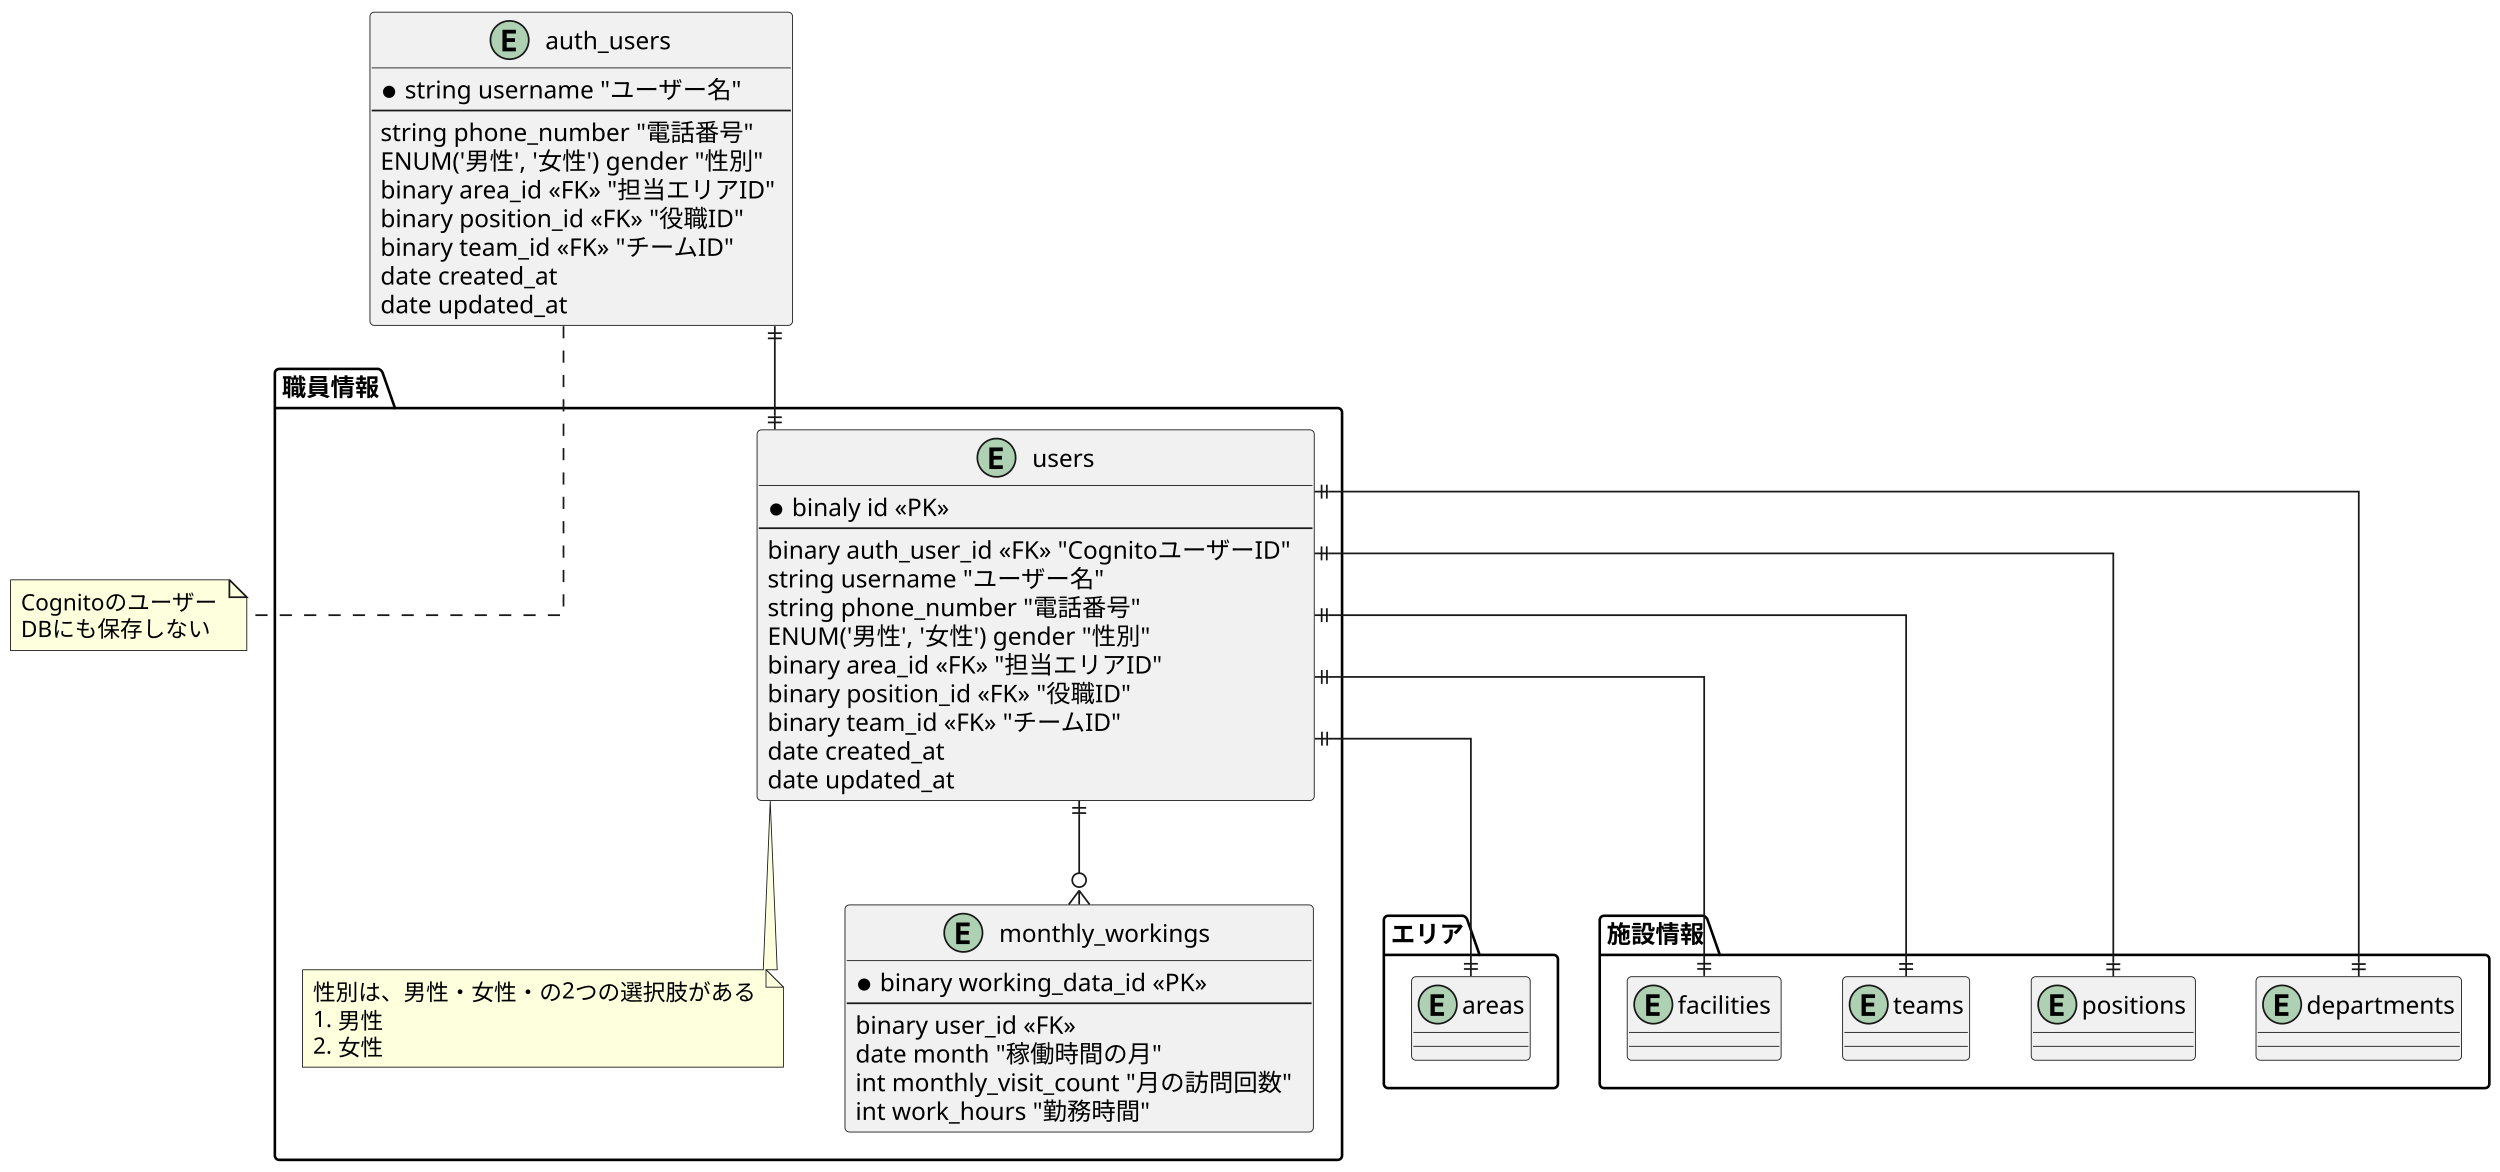
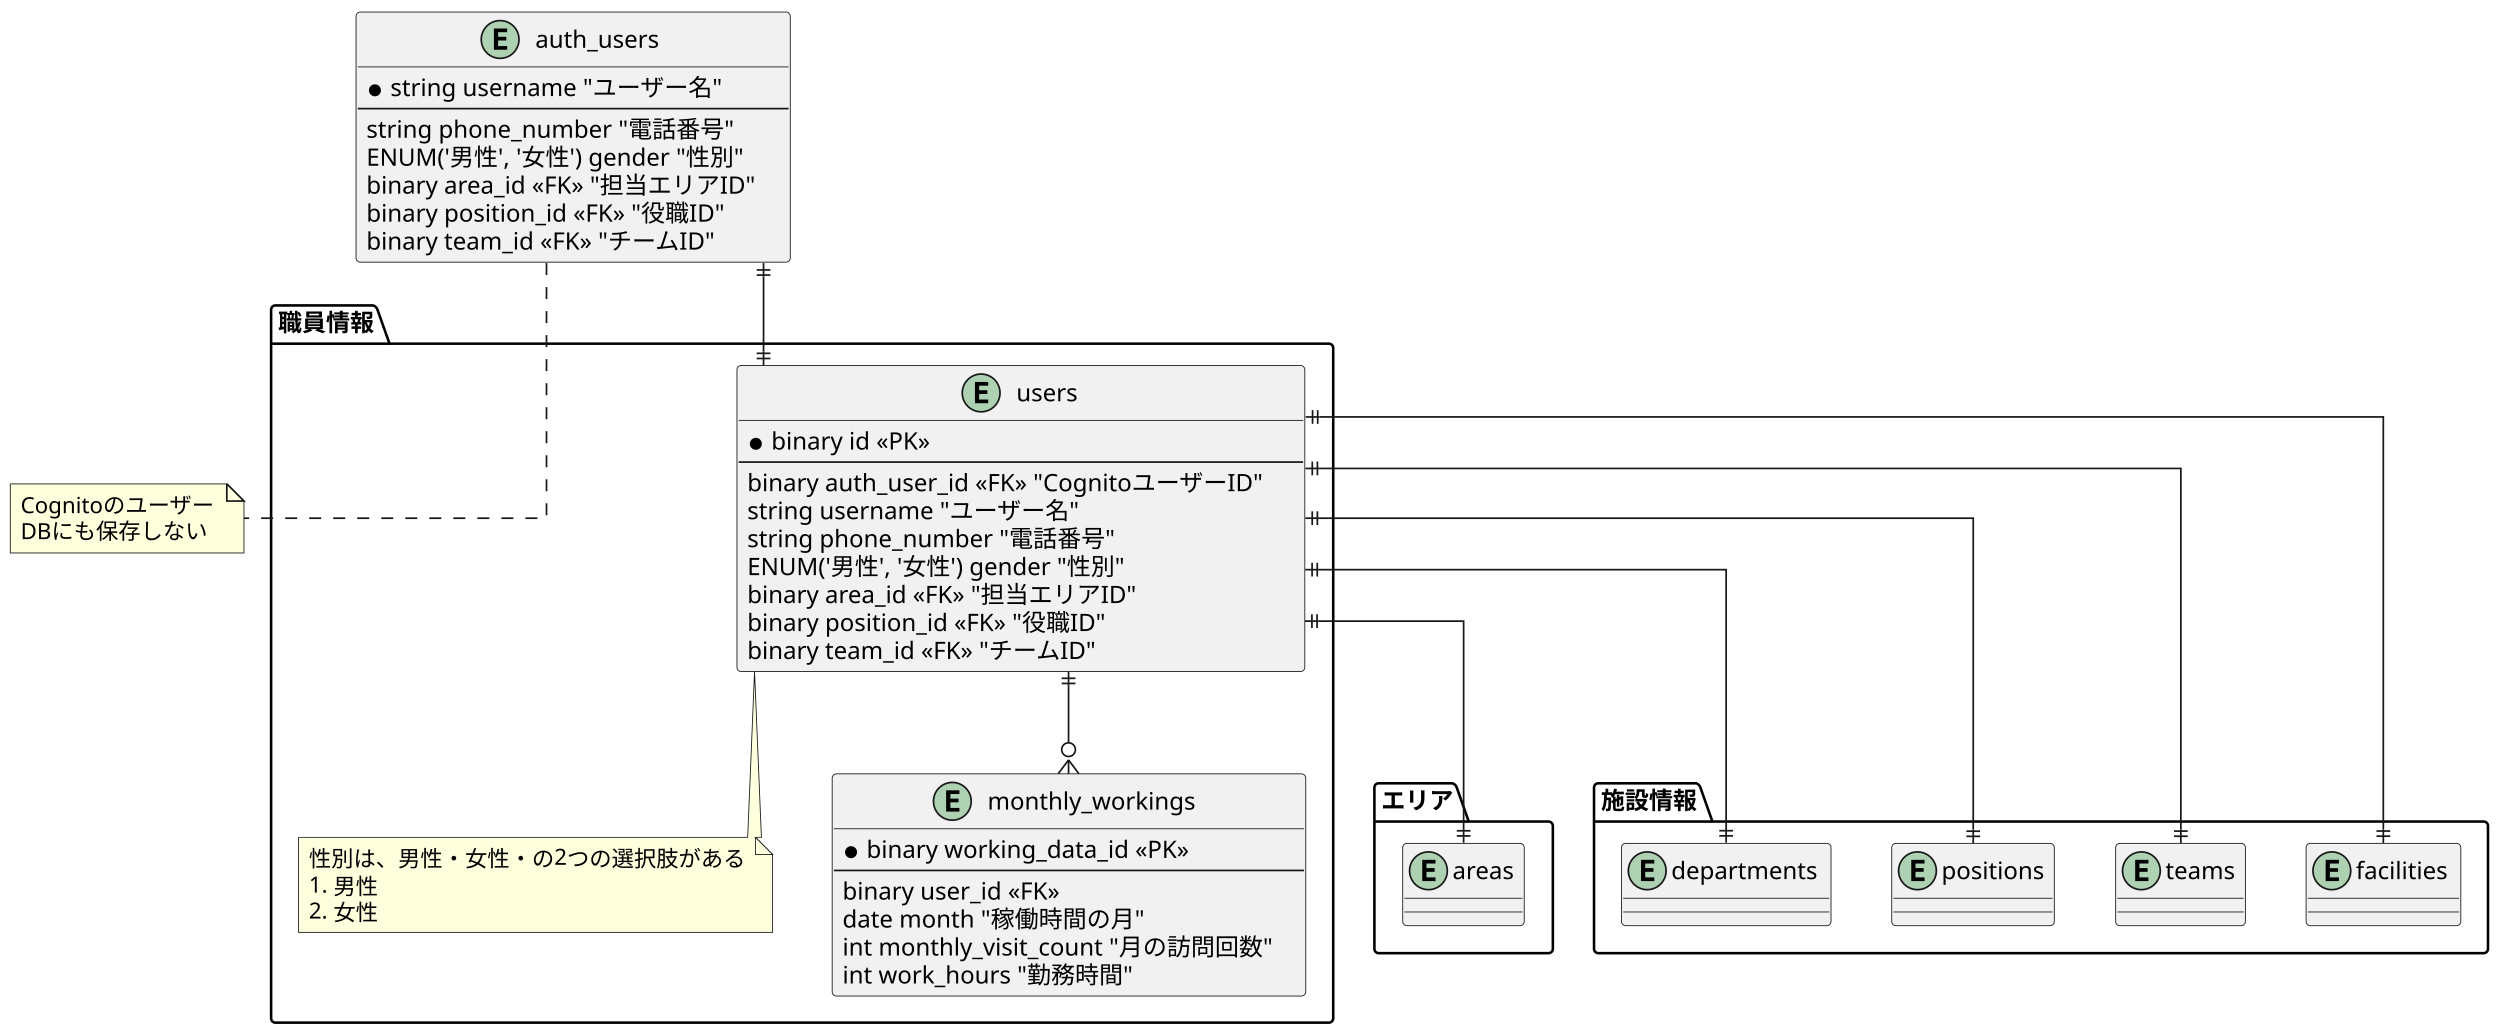
- <svg xmlns="http://www.w3.org/2000/svg" contentStyleType="text/css" height="673px" preserveAspectRatio="none" style="width:1436px;height:673px;background:#FFFFFF;" version="1.1" viewBox="0 0 1436 673" width="1436px" zoomAndPan="magnify">
+ <svg xmlns="http://www.w3.org/2000/svg" contentStyleType="text/css" height="603px" preserveAspectRatio="none" style="width:1457px;height:603px;background:#FFFFFF;" version="1.1" viewBox="0 0 1457 603" width="1457px" zoomAndPan="magnify">
  <defs />
  <g>
    <g id="cluster_職員情報">
-       <path d="M160.38,211.91 L217.38,211.91 A3.75,3.75 0 0 1 219.88,214.41 L226.88,234.398 L768.38,234.398 A2.5,2.5 0 0 1 770.88,236.898 L770.88,663.73 A2.5,2.5 0 0 1 768.38,666.23 L160.38,666.23 A2.5,2.5 0 0 1 157.88,663.73 L157.88,214.41 A2.5,2.5 0 0 1 160.38,211.91 " fill="none" style="stroke:#000000;stroke-width:1.5;" />
-       <line style="stroke:#000000;stroke-width:1.5;" x1="157.88" x2="226.88" y1="234.398" y2="234.398" />
-       <text fill="#000000" font-family="sans-serif" font-size="14" font-weight="bold" lengthAdjust="spacing" textLength="56" x="161.88" y="227.445">職員情報</text>
+       <path d="M160.5,178 L217.5,178 A3.75,3.75 0 0 1 220,180.5 L227,200.297 L774.5,200.297 A2.5,2.5 0 0 1 777,202.797 L777,593.5 A2.5,2.5 0 0 1 774.5,596 L160.5,596 A2.5,2.5 0 0 1 158,593.5 L158,180.5 A2.5,2.5 0 0 1 160.5,178 " fill="none" style="stroke:#000000;stroke-width:1.5;" />
+       <line style="stroke:#000000;stroke-width:1.5;" x1="158" x2="227" y1="200.297" y2="200.297" />
+       <text fill="#000000" font-family="sans-serif" font-size="14" font-weight="bold" lengthAdjust="spacing" textLength="56" x="162" y="192.995">職員情報</text>
    </g>
    <g id="cluster_エリア">
-       <path d="M797.38,526.01 L840.38,526.01 A3.75,3.75 0 0 1 842.88,528.51 L849.88,548.498 L892.38,548.498 A2.5,2.5 0 0 1 894.88,550.998 L894.88,622.51 A2.5,2.5 0 0 1 892.38,625.01 L797.38,625.01 A2.5,2.5 0 0 1 794.88,622.51 L794.88,528.51 A2.5,2.5 0 0 1 797.38,526.01 " fill="none" style="stroke:#000000;stroke-width:1.5;" />
-       <line style="stroke:#000000;stroke-width:1.5;" x1="794.88" x2="849.88" y1="548.498" y2="548.498" />
-       <text fill="#000000" font-family="sans-serif" font-size="14" font-weight="bold" lengthAdjust="spacing" textLength="42" x="798.88" y="541.545">エリア</text>
+       <path d="M803.5,456.5 L846.5,456.5 A3.75,3.75 0 0 1 849,459 L856,478.797 L902.5,478.797 A2.5,2.5 0 0 1 905,481.297 L905,553 A2.5,2.5 0 0 1 902.5,555.5 L803.5,555.5 A2.5,2.5 0 0 1 801,553 L801,459 A2.5,2.5 0 0 1 803.5,456.5 " fill="none" style="stroke:#000000;stroke-width:1.5;" />
+       <line style="stroke:#000000;stroke-width:1.5;" x1="801" x2="856" y1="478.797" y2="478.797" />
+       <text fill="#000000" font-family="sans-serif" font-size="14" font-weight="bold" lengthAdjust="spacing" textLength="42" x="805" y="471.495">エリア</text>
    </g>
    <g id="cluster_施設情報">
-       <path d="M921.38,526.01 L978.38,526.01 A3.75,3.75 0 0 1 980.88,528.51 L987.88,548.498 L1427.38,548.498 A2.5,2.5 0 0 1 1429.88,550.998 L1429.88,622.51 A2.5,2.5 0 0 1 1427.38,625.01 L921.38,625.01 A2.5,2.5 0 0 1 918.88,622.51 L918.88,528.51 A2.5,2.5 0 0 1 921.38,526.01 " fill="none" style="stroke:#000000;stroke-width:1.5;" />
-       <line style="stroke:#000000;stroke-width:1.5;" x1="918.88" x2="987.88" y1="548.498" y2="548.498" />
-       <text fill="#000000" font-family="sans-serif" font-size="14" font-weight="bold" lengthAdjust="spacing" textLength="56" x="922.88" y="541.545">施設情報</text>
+       <path d="M931.5,456.5 L988.5,456.5 A3.75,3.75 0 0 1 991,459 L998,478.797 L1447.5,478.797 A2.5,2.5 0 0 1 1450,481.297 L1450,553 A2.5,2.5 0 0 1 1447.5,555.5 L931.5,555.5 A2.5,2.5 0 0 1 929,553 L929,459 A2.5,2.5 0 0 1 931.5,456.5 " fill="none" style="stroke:#000000;stroke-width:1.5;" />
+       <line style="stroke:#000000;stroke-width:1.5;" x1="929" x2="998" y1="478.797" y2="478.797" />
+       <text fill="#000000" font-family="sans-serif" font-size="14" font-weight="bold" lengthAdjust="spacing" textLength="56" x="933" y="471.495">施設情報</text>
    </g>
    <g id="elem_users">
-       <rect codeLine="21" fill="#F1F1F1" height="212.883" id="users" rx="2.5" ry="2.5" style="stroke:#181818;stroke-width:0.5;" width="320.048" x="434.86" y="246.91" />
-       <ellipse cx="572.389" cy="262.91" fill="#ADD1B2" rx="11" ry="11" style="stroke:#181818;stroke-width:1.0;" />
-       <path d="M576.003,269.41 L568.283,269.41 L568.283,257.017 L576.003,257.017 L576.003,259.175 L570.732,259.175 L570.732,261.848 L575.505,261.848 L575.505,264.006 L570.732,264.006 L570.732,267.252 L576.003,267.252 Z " fill="#000000" />
-       <text fill="#000000" font-family="sans-serif" font-size="14" lengthAdjust="spacing" textLength="36.49" x="592.889" y="268.201">users</text>
-       <line style="stroke:#181818;stroke-width:0.5;" x1="435.86" x2="753.908" y1="278.91" y2="278.91" />
-       <ellipse cx="445.86" cy="292.654" fill="#000000" rx="3" ry="3" style="stroke:#000000;stroke-width:1.0;" />
-       <text fill="#000000" font-family="sans-serif" font-size="14" lengthAdjust="spacing" textLength="93.905" x="454.86" y="296.445">binaly id «PK»</text>
-       <line style="stroke:#181818;stroke-width:1.0;" x1="435.86" x2="753.908" y1="303.398" y2="303.398" />
-       <text fill="#000000" font-family="sans-serif" font-size="14" lengthAdjust="spacing" textLength="308.048" x="440.86" y="320.933">binary auth_user_id «FK» "CognitoユーザーID"</text>
-       <text fill="#000000" font-family="sans-serif" font-size="14" lengthAdjust="spacing" textLength="195.528" x="440.86" y="337.422">string username "ユーザー名"</text>
-       <text fill="#000000" font-family="sans-serif" font-size="14" lengthAdjust="spacing" textLength="217.26" x="440.86" y="353.91">string phone_number "電話番号"</text>
-       <text fill="#000000" font-family="sans-serif" font-size="14" lengthAdjust="spacing" textLength="221.355" x="440.86" y="370.398">ENUM('男性', '女性') gender "性別"</text>
-       <text fill="#000000" font-family="sans-serif" font-size="14" lengthAdjust="spacing" textLength="230.754" x="440.86" y="386.887">binary area_id «FK» "担当エリアID"</text>
-       <text fill="#000000" font-family="sans-serif" font-size="14" lengthAdjust="spacing" textLength="214.929" x="440.86" y="403.375">binary position_id «FK» "役職ID"</text>
-       <text fill="#000000" font-family="sans-serif" font-size="14" lengthAdjust="spacing" textLength="207.601" x="440.86" y="419.863">binary team_id «FK» "チームID"</text>
-       <text fill="#000000" font-family="sans-serif" font-size="14" lengthAdjust="spacing" textLength="104.255" x="440.86" y="436.351">date created_at</text>
-       <text fill="#000000" font-family="sans-serif" font-size="14" lengthAdjust="spacing" textLength="109.867" x="440.86" y="452.84">date updated_at</text>
+       <rect codeLine="19" fill="#F1F1F1" height="178.375" id="users" rx="2.5" ry="2.5" style="stroke:#181818;stroke-width:0.5;" width="330.944" x="429.5" y="213" />
+       <ellipse cx="571.807" cy="229" fill="#ADD1B2" rx="11" ry="11" style="stroke:#181818;stroke-width:1;" />
+       <path d="M575.916,235 L568.198,235 L568.198,222.609 L575.916,222.609 L575.916,224.766 L570.651,224.766 L570.651,227.438 L575.416,227.438 L575.416,229.594 L570.651,229.594 L570.651,232.844 L575.916,232.844 L575.916,235 Z " fill="#000000" />
+       <text fill="#000000" font-family="sans-serif" font-size="14" lengthAdjust="spacing" textLength="37.83" x="592.307" y="233.847">users</text>
+       <line style="stroke:#181818;stroke-width:0.5;" x1="430.5" x2="759.444" y1="245" y2="245" />
+       <ellipse cx="440.5" cy="258.648" fill="#000000" rx="3" ry="3" style="stroke:#000000;stroke-width:1;" />
+       <text fill="#000000" font-family="sans-serif" font-size="14" lengthAdjust="spacing" textLength="100.7" x="449.5" y="261.995">binary id «PK»</text>
+       <line style="stroke:#181818;stroke-width:1;" x1="430.5" x2="759.444" y1="269.297" y2="269.297" />
+       <text fill="#000000" font-family="sans-serif" font-size="14" lengthAdjust="spacing" textLength="318.944" x="435.5" y="286.292">binary auth_user_id «FK» "CognitoユーザーID"</text>
+       <text fill="#000000" font-family="sans-serif" font-size="14" lengthAdjust="spacing" textLength="202.207" x="435.5" y="302.589">string username "ユーザー名"</text>
+       <text fill="#000000" font-family="sans-serif" font-size="14" lengthAdjust="spacing" textLength="223.419" x="435.5" y="318.886">string phone_number "電話番号"</text>
+       <text fill="#000000" font-family="sans-serif" font-size="14" lengthAdjust="spacing" textLength="232.271" x="435.5" y="335.183">ENUM('男性', '女性') gender "性別"</text>
+       <text fill="#000000" font-family="sans-serif" font-size="14" lengthAdjust="spacing" textLength="241.076" x="435.5" y="351.479">binary area_id «FK» "担当エリアID"</text>
+       <text fill="#000000" font-family="sans-serif" font-size="14" lengthAdjust="spacing" textLength="223.002" x="435.5" y="367.776">binary position_id «FK» "役職ID"</text>
+       <text fill="#000000" font-family="sans-serif" font-size="14" lengthAdjust="spacing" textLength="217.868" x="435.5" y="384.073">binary team_id «FK» "チームID"</text>
    </g>
    <g id="elem_GMN8">
-       <path d="M173.77,557.04 L173.77,612.972 A0,0 0 0 0 173.77,612.972 L449.99,612.972 A0,0 0 0 0 449.99,612.972 L449.99,567.04 L439.99,557.04 L446.42,557.04 L442.42,460.02 L438.42,557.04 L173.77,557.04 A0,0 0 0 0 173.77,557.04 " fill="#FEFFDD" style="stroke:#181818;stroke-width:0.5;" />
-       <path d="M439.99,557.04 L439.99,567.04 L449.99,567.04 L439.99,557.04 " fill="#FEFFDD" style="stroke:#181818;stroke-width:0.5;" />
-       <text fill="#000000" font-family="sans-serif" font-size="13" lengthAdjust="spacing" textLength="255.22" x="179.77" y="574.608">性別は、男性・女性・の2つの選択肢がある</text>
-       <text fill="#000000" font-family="sans-serif" font-size="13" lengthAdjust="spacing" textLength="42.447" x="179.77" y="589.919">1. 男性</text>
-       <text fill="#000000" font-family="sans-serif" font-size="13" lengthAdjust="spacing" textLength="42.447" x="179.77" y="605.23">2. 女性</text>
+       <path d="M174,488 L174,543.398 A0,0 0 0 0 174,543.398 L450.271,543.398 A0,0 0 0 0 450.271,543.398 L450.271,498 L440.271,488 L443.75,488 L439.75,391.31 L435.75,488 L174,488 A0,0 0 0 0 174,488 " fill="#FEFFDD" style="stroke:#181818;stroke-width:0.5;" />
+       <path d="M440.271,488 L440.271,498 L450.271,498 L440.271,488 " fill="#FEFFDD" style="stroke:#181818;stroke-width:0.5;" />
+       <text fill="#000000" font-family="sans-serif" font-size="13" lengthAdjust="spacing" textLength="255.271" x="180" y="505.067">性別は、男性・女性・の2つの選択肢がある</text>
+       <text fill="#000000" font-family="sans-serif" font-size="13" lengthAdjust="spacing" textLength="42.536" x="180" y="520.2">1. 男性</text>
+       <text fill="#000000" font-family="sans-serif" font-size="13" lengthAdjust="spacing" textLength="42.536" x="180" y="535.332">2. 女性</text>
    </g>
    <g id="elem_monthly_workings">
-       <rect codeLine="41" fill="#F1F1F1" height="130.441" id="monthly_workings" rx="2.5" ry="2.5" style="stroke:#181818;stroke-width:0.5;" width="269.031" x="485.36" y="519.79" />
-       <ellipse cx="553.354" cy="535.79" fill="#ADD1B2" rx="11" ry="11" style="stroke:#181818;stroke-width:1.0;" />
-       <path d="M556.968,542.29 L549.248,542.29 L549.248,529.897 L556.968,529.897 L556.968,532.055 L551.697,532.055 L551.697,534.728 L556.47,534.728 L556.47,536.886 L551.697,536.886 L551.697,540.132 L556.968,540.132 Z " fill="#000000" />
-       <text fill="#000000" font-family="sans-serif" font-size="14" lengthAdjust="spacing" textLength="124.544" x="573.854" y="541.081">monthly_workings</text>
-       <line style="stroke:#181818;stroke-width:0.5;" x1="486.36" x2="753.391" y1="551.79" y2="551.79" />
-       <ellipse cx="496.36" cy="565.534" fill="#000000" rx="3" ry="3" style="stroke:#000000;stroke-width:1.0;" />
-       <text fill="#000000" font-family="sans-serif" font-size="14" lengthAdjust="spacing" textLength="193.86" x="505.36" y="569.325">binary working_data_id «PK»</text>
-       <line style="stroke:#181818;stroke-width:1.0;" x1="486.36" x2="753.391" y1="576.278" y2="576.278" />
-       <text fill="#000000" font-family="sans-serif" font-size="14" lengthAdjust="spacing" textLength="131.708" x="491.36" y="593.813">binary user_id «FK»</text>
-       <text fill="#000000" font-family="sans-serif" font-size="14" lengthAdjust="spacing" textLength="177.181" x="491.36" y="610.302">date month "稼働時間の月"</text>
-       <text fill="#000000" font-family="sans-serif" font-size="14" lengthAdjust="spacing" textLength="257.031" x="491.36" y="626.79">int monthly_visit_count "月の訪問回数"</text>
-       <text fill="#000000" font-family="sans-serif" font-size="14" lengthAdjust="spacing" textLength="172.43" x="491.36" y="643.278">int work_hours "勤務時間"</text>
+       <rect codeLine="37" fill="#F1F1F1" height="129.484" id="monthly_workings" rx="2.5" ry="2.5" style="stroke:#181818;stroke-width:0.5;" width="275.99" x="485" y="451" />
+       <ellipse cx="555.027" cy="467" fill="#ADD1B2" rx="11" ry="11" style="stroke:#181818;stroke-width:1;" />
+       <path d="M559.136,473 L551.418,473 L551.418,460.609 L559.136,460.609 L559.136,462.766 L553.871,462.766 L553.871,465.438 L558.636,465.438 L558.636,467.594 L553.871,467.594 L553.871,470.844 L559.136,470.844 L559.136,473 Z " fill="#000000" />
+       <text fill="#000000" font-family="sans-serif" font-size="14" lengthAdjust="spacing" textLength="127.436" x="575.527" y="471.847">monthly_workings</text>
+       <line style="stroke:#181818;stroke-width:0.5;" x1="486" x2="759.99" y1="483" y2="483" />
+       <ellipse cx="496" cy="496.648" fill="#000000" rx="3" ry="3" style="stroke:#000000;stroke-width:1;" />
+       <text fill="#000000" font-family="sans-serif" font-size="14" lengthAdjust="spacing" textLength="201.763" x="505" y="499.995">binary working_data_id «PK»</text>
+       <line style="stroke:#181818;stroke-width:1;" x1="486" x2="759.99" y1="507.297" y2="507.297" />
+       <text fill="#000000" font-family="sans-serif" font-size="14" lengthAdjust="spacing" textLength="137.847" x="491" y="524.292">binary user_id «FK»</text>
+       <text fill="#000000" font-family="sans-serif" font-size="14" lengthAdjust="spacing" textLength="182.786" x="491" y="540.589">date month "稼働時間の月"</text>
+       <text fill="#000000" font-family="sans-serif" font-size="14" lengthAdjust="spacing" textLength="263.99" x="491" y="556.886">int monthly_visit_count "月の訪問回数"</text>
+       <text fill="#000000" font-family="sans-serif" font-size="14" lengthAdjust="spacing" textLength="176.271" x="491" y="573.183">int work_hours "勤務時間"</text>
    </g>
    <g id="elem_areas">
-       <rect codeLine="52" fill="#F1F1F1" height="48" id="areas" rx="2.5" ry="2.5" style="stroke:#181818;stroke-width:0.5;" width="68.128" x="810.82" y="561.01" />
-       <ellipse cx="825.82" cy="577.01" fill="#ADD1B2" rx="11" ry="11" style="stroke:#181818;stroke-width:1.0;" />
-       <path d="M829.434,583.51 L821.715,583.51 L821.715,571.117 L829.434,571.117 L829.434,573.275 L824.163,573.275 L824.163,575.948 L828.936,575.948 L828.936,578.106 L824.163,578.106 L824.163,581.352 L829.434,581.352 Z " fill="#000000" />
-       <text fill="#000000" font-family="sans-serif" font-size="14" lengthAdjust="spacing" textLength="36.128" x="839.82" y="582.301">areas</text>
-       <line style="stroke:#181818;stroke-width:0.5;" x1="811.82" x2="877.948" y1="593.01" y2="593.01" />
-       <line style="stroke:#181818;stroke-width:0.5;" x1="811.82" x2="877.948" y1="601.01" y2="601.01" />
+       <rect codeLine="48" fill="#F1F1F1" height="48" id="areas" rx="2.5" ry="2.5" style="stroke:#181818;stroke-width:0.5;" width="70.821" x="817.5" y="491.5" />
+       <ellipse cx="832.5" cy="507.5" fill="#ADD1B2" rx="11" ry="11" style="stroke:#181818;stroke-width:1;" />
+       <path d="M836.609,513.5 L828.891,513.5 L828.891,501.109 L836.609,501.109 L836.609,503.266 L831.344,503.266 L831.344,505.938 L836.109,505.938 L836.109,508.094 L831.344,508.094 L831.344,511.344 L836.609,511.344 L836.609,513.5 Z " fill="#000000" />
+       <text fill="#000000" font-family="sans-serif" font-size="14" lengthAdjust="spacing" textLength="38.821" x="846.5" y="512.347">areas</text>
+       <line style="stroke:#181818;stroke-width:0.5;" x1="818.5" x2="887.321" y1="523.5" y2="523.5" />
+       <line style="stroke:#181818;stroke-width:0.5;" x1="818.5" x2="887.321" y1="531.5" y2="531.5" />
    </g>
    <g id="elem_facilities">
-       <rect codeLine="56" fill="#F1F1F1" height="48" id="facilities" rx="2.5" ry="2.5" style="stroke:#181818;stroke-width:0.5;" width="88.41" x="934.67" y="561.01" />
-       <ellipse cx="949.67" cy="577.01" fill="#ADD1B2" rx="11" ry="11" style="stroke:#181818;stroke-width:1.0;" />
-       <path d="M953.284,583.51 L945.564,583.51 L945.564,571.117 L953.284,571.117 L953.284,573.275 L948.013,573.275 L948.013,575.948 L952.786,575.948 L952.786,578.106 L948.013,578.106 L948.013,581.352 L953.284,581.352 Z " fill="#000000" />
-       <text fill="#000000" font-family="sans-serif" font-size="14" lengthAdjust="spacing" textLength="56.41" x="963.67" y="582.301">facilities</text>
-       <line style="stroke:#181818;stroke-width:0.5;" x1="935.67" x2="1022.08" y1="593.01" y2="593.01" />
-       <line style="stroke:#181818;stroke-width:0.5;" x1="935.67" x2="1022.08" y1="601.01" y2="601.01" />
+       <rect codeLine="52" fill="#F1F1F1" height="48" id="facilities" rx="2.5" ry="2.5" style="stroke:#181818;stroke-width:0.5;" width="90.16" x="1344" y="491.5" />
+       <ellipse cx="1359" cy="507.5" fill="#ADD1B2" rx="11" ry="11" style="stroke:#181818;stroke-width:1;" />
+       <path d="M1363.109,513.5 L1355.391,513.5 L1355.391,501.109 L1363.109,501.109 L1363.109,503.266 L1357.844,503.266 L1357.844,505.938 L1362.609,505.938 L1362.609,508.094 L1357.844,508.094 L1357.844,511.344 L1363.109,511.344 L1363.109,513.5 Z " fill="#000000" />
+       <text fill="#000000" font-family="sans-serif" font-size="14" lengthAdjust="spacing" textLength="58.16" x="1373" y="512.347">facilities</text>
+       <line style="stroke:#181818;stroke-width:0.5;" x1="1345" x2="1433.16" y1="523.5" y2="523.5" />
+       <line style="stroke:#181818;stroke-width:0.5;" x1="1345" x2="1433.16" y1="531.5" y2="531.5" />
    </g>
    <g id="elem_teams">
-       <rect codeLine="57" fill="#F1F1F1" height="48" id="teams" rx="2.5" ry="2.5" style="stroke:#181818;stroke-width:0.5;" width="72.975" x="1058.39" y="561.01" />
-       <ellipse cx="1073.39" cy="577.01" fill="#ADD1B2" rx="11" ry="11" style="stroke:#181818;stroke-width:1.0;" />
-       <path d="M1077.004,583.51 L1069.284,583.51 L1069.284,571.117 L1077.004,571.117 L1077.004,573.275 L1071.733,573.275 L1071.733,575.948 L1076.506,575.948 L1076.506,578.106 L1071.733,578.106 L1071.733,581.352 L1077.004,581.352 Z " fill="#000000" />
-       <text fill="#000000" font-family="sans-serif" font-size="14" lengthAdjust="spacing" textLength="40.975" x="1087.39" y="582.301">teams</text>
-       <line style="stroke:#181818;stroke-width:0.5;" x1="1059.39" x2="1130.365" y1="593.01" y2="593.01" />
-       <line style="stroke:#181818;stroke-width:0.5;" x1="1059.39" x2="1130.365" y1="601.01" y2="601.01" />
+       <rect codeLine="53" fill="#F1F1F1" height="48" id="teams" rx="2.5" ry="2.5" style="stroke:#181818;stroke-width:0.5;" width="75.613" x="1233" y="491.5" />
+       <ellipse cx="1248" cy="507.5" fill="#ADD1B2" rx="11" ry="11" style="stroke:#181818;stroke-width:1;" />
+       <path d="M1252.109,513.5 L1244.391,513.5 L1244.391,501.109 L1252.109,501.109 L1252.109,503.266 L1246.844,503.266 L1246.844,505.938 L1251.609,505.938 L1251.609,508.094 L1246.844,508.094 L1246.844,511.344 L1252.109,511.344 L1252.109,513.5 Z " fill="#000000" />
+       <text fill="#000000" font-family="sans-serif" font-size="14" lengthAdjust="spacing" textLength="43.613" x="1262" y="512.347">teams</text>
+       <line style="stroke:#181818;stroke-width:0.5;" x1="1234" x2="1307.613" y1="523.5" y2="523.5" />
+       <line style="stroke:#181818;stroke-width:0.5;" x1="1234" x2="1307.613" y1="531.5" y2="531.5" />
    </g>
    <g id="elem_positions">
-       <rect codeLine="58" fill="#F1F1F1" height="48" id="positions" rx="2.5" ry="2.5" style="stroke:#181818;stroke-width:0.5;" width="94.303" x="1166.73" y="561.01" />
-       <ellipse cx="1181.73" cy="577.01" fill="#ADD1B2" rx="11" ry="11" style="stroke:#181818;stroke-width:1.0;" />
-       <path d="M1185.344,583.51 L1177.624,583.51 L1177.624,571.117 L1185.344,571.117 L1185.344,573.275 L1180.073,573.275 L1180.073,575.948 L1184.846,575.948 L1184.846,578.106 L1180.073,578.106 L1180.073,581.352 L1185.344,581.352 Z " fill="#000000" />
-       <text fill="#000000" font-family="sans-serif" font-size="14" lengthAdjust="spacing" textLength="62.303" x="1195.73" y="582.301">positions</text>
-       <line style="stroke:#181818;stroke-width:0.5;" x1="1167.73" x2="1260.033" y1="593.01" y2="593.01" />
-       <line style="stroke:#181818;stroke-width:0.5;" x1="1167.73" x2="1260.033" y1="601.01" y2="601.01" />
+       <rect codeLine="54" fill="#F1F1F1" height="48" id="positions" rx="2.5" ry="2.5" style="stroke:#181818;stroke-width:0.5;" width="94.747" x="1102.5" y="491.5" />
+       <ellipse cx="1117.5" cy="507.5" fill="#ADD1B2" rx="11" ry="11" style="stroke:#181818;stroke-width:1;" />
+       <path d="M1121.609,513.5 L1113.891,513.5 L1113.891,501.109 L1121.609,501.109 L1121.609,503.266 L1116.344,503.266 L1116.344,505.938 L1121.109,505.938 L1121.109,508.094 L1116.344,508.094 L1116.344,511.344 L1121.609,511.344 L1121.609,513.5 Z " fill="#000000" />
+       <text fill="#000000" font-family="sans-serif" font-size="14" lengthAdjust="spacing" textLength="62.747" x="1131.5" y="512.347">positions</text>
+       <line style="stroke:#181818;stroke-width:0.5;" x1="1103.5" x2="1196.247" y1="523.5" y2="523.5" />
+       <line style="stroke:#181818;stroke-width:0.5;" x1="1103.5" x2="1196.247" y1="531.5" y2="531.5" />
    </g>
    <g id="elem_departments">
-       <rect codeLine="59" fill="#F1F1F1" height="48" id="departments" rx="2.5" ry="2.5" style="stroke:#181818;stroke-width:0.5;" width="118.051" x="1295.85" y="561.01" />
-       <ellipse cx="1310.85" cy="577.01" fill="#ADD1B2" rx="11" ry="11" style="stroke:#181818;stroke-width:1.0;" />
-       <path d="M1314.464,583.51 L1306.745,583.51 L1306.745,571.117 L1314.464,571.117 L1314.464,573.275 L1309.193,573.275 L1309.193,575.948 L1313.966,575.948 L1313.966,578.106 L1309.193,578.106 L1309.193,581.352 L1314.464,581.352 Z " fill="#000000" />
-       <text fill="#000000" font-family="sans-serif" font-size="14" lengthAdjust="spacing" textLength="86.051" x="1324.85" y="582.301">departments</text>
-       <line style="stroke:#181818;stroke-width:0.5;" x1="1296.85" x2="1412.901" y1="593.01" y2="593.01" />
-       <line style="stroke:#181818;stroke-width:0.5;" x1="1296.85" x2="1412.901" y1="601.01" y2="601.01" />
+       <rect codeLine="55" fill="#F1F1F1" height="48" id="departments" rx="2.5" ry="2.5" style="stroke:#181818;stroke-width:0.5;" width="122.118" x="945" y="491.5" />
+       <ellipse cx="960" cy="507.5" fill="#ADD1B2" rx="11" ry="11" style="stroke:#181818;stroke-width:1;" />
+       <path d="M964.109,513.5 L956.391,513.5 L956.391,501.109 L964.109,501.109 L964.109,503.266 L958.844,503.266 L958.844,505.938 L963.609,505.938 L963.609,508.094 L958.844,508.094 L958.844,511.344 L964.109,511.344 L964.109,513.5 Z " fill="#000000" />
+       <text fill="#000000" font-family="sans-serif" font-size="14" lengthAdjust="spacing" textLength="90.118" x="974" y="512.347">departments</text>
+       <line style="stroke:#181818;stroke-width:0.5;" x1="946" x2="1066.118" y1="523.5" y2="523.5" />
+       <line style="stroke:#181818;stroke-width:0.5;" x1="946" x2="1066.118" y1="531.5" y2="531.5" />
    </g>
    <g id="elem_auth_users">
-       <rect codeLine="3" fill="#F1F1F1" height="179.906" id="auth_users" rx="2.5" ry="2.5" style="stroke:#181818;stroke-width:0.5;" width="242.754" x="212.5" y="7" />
-       <ellipse cx="292.709" cy="23" fill="#ADD1B2" rx="11" ry="11" style="stroke:#181818;stroke-width:1.0;" />
-       <path d="M296.324,29.5 L288.604,29.5 L288.604,17.107 L296.324,17.107 L296.324,19.265 L291.053,19.265 L291.053,21.938 L295.826,21.938 L295.826,24.096 L291.053,24.096 L291.053,27.342 L296.324,27.342 Z " fill="#000000" />
-       <text fill="#000000" font-family="sans-serif" font-size="14" lengthAdjust="spacing" textLength="73.835" x="313.209" y="28.291">auth_users</text>
-       <line style="stroke:#181818;stroke-width:0.5;" x1="213.5" x2="454.254" y1="39" y2="39" />
-       <ellipse cx="223.5" cy="52.744" fill="#000000" rx="3" ry="3" style="stroke:#000000;stroke-width:1.0;" />
-       <text fill="#000000" font-family="sans-serif" font-size="14" lengthAdjust="spacing" textLength="195.528" x="232.5" y="56.535">string username "ユーザー名"</text>
-       <line style="stroke:#181818;stroke-width:1.0;" x1="213.5" x2="454.254" y1="63.488" y2="63.488" />
-       <text fill="#000000" font-family="sans-serif" font-size="14" lengthAdjust="spacing" textLength="217.26" x="218.5" y="81.023">string phone_number "電話番号"</text>
-       <text fill="#000000" font-family="sans-serif" font-size="14" lengthAdjust="spacing" textLength="221.355" x="218.5" y="97.512">ENUM('男性', '女性') gender "性別"</text>
-       <text fill="#000000" font-family="sans-serif" font-size="14" lengthAdjust="spacing" textLength="230.754" x="218.5" y="114">binary area_id «FK» "担当エリアID"</text>
-       <text fill="#000000" font-family="sans-serif" font-size="14" lengthAdjust="spacing" textLength="214.929" x="218.5" y="130.488">binary position_id «FK» "役職ID"</text>
-       <text fill="#000000" font-family="sans-serif" font-size="14" lengthAdjust="spacing" textLength="207.601" x="218.5" y="146.977">binary team_id «FK» "チームID"</text>
-       <text fill="#000000" font-family="sans-serif" font-size="14" lengthAdjust="spacing" textLength="104.255" x="218.5" y="163.465">date created_at</text>
-       <text fill="#000000" font-family="sans-serif" font-size="14" lengthAdjust="spacing" textLength="109.867" x="218.5" y="179.953">date updated_at</text>
+       <rect codeLine="3" fill="#F1F1F1" height="145.781" id="auth_users" rx="2.5" ry="2.5" style="stroke:#181818;stroke-width:0.5;" width="253.076" x="207.5" y="7" />
+       <ellipse cx="291.466" cy="23" fill="#ADD1B2" rx="11" ry="11" style="stroke:#181818;stroke-width:1;" />
+       <path d="M295.575,29 L287.856,29 L287.856,16.609 L295.575,16.609 L295.575,18.766 L290.309,18.766 L290.309,21.438 L295.075,21.438 L295.075,23.594 L290.309,23.594 L290.309,26.844 L295.575,26.844 L295.575,29 Z " fill="#000000" />
+       <text fill="#000000" font-family="sans-serif" font-size="14" lengthAdjust="spacing" textLength="76.644" x="311.966" y="27.847">auth_users</text>
+       <line style="stroke:#181818;stroke-width:0.5;" x1="208.5" x2="459.576" y1="39" y2="39" />
+       <ellipse cx="218.5" cy="52.648" fill="#000000" rx="3" ry="3" style="stroke:#000000;stroke-width:1;" />
+       <text fill="#000000" font-family="sans-serif" font-size="14" lengthAdjust="spacing" textLength="202.207" x="227.5" y="55.995">string username "ユーザー名"</text>
+       <line style="stroke:#181818;stroke-width:1;" x1="208.5" x2="459.576" y1="63.297" y2="63.297" />
+       <text fill="#000000" font-family="sans-serif" font-size="14" lengthAdjust="spacing" textLength="223.419" x="213.5" y="80.292">string phone_number "電話番号"</text>
+       <text fill="#000000" font-family="sans-serif" font-size="14" lengthAdjust="spacing" textLength="232.271" x="213.5" y="96.589">ENUM('男性', '女性') gender "性別"</text>
+       <text fill="#000000" font-family="sans-serif" font-size="14" lengthAdjust="spacing" textLength="241.076" x="213.5" y="112.886">binary area_id «FK» "担当エリアID"</text>
+       <text fill="#000000" font-family="sans-serif" font-size="14" lengthAdjust="spacing" textLength="223.002" x="213.5" y="129.183">binary position_id «FK» "役職ID"</text>
+       <text fill="#000000" font-family="sans-serif" font-size="14" lengthAdjust="spacing" textLength="217.868" x="213.5" y="145.48">binary team_id «FK» "チームID"</text>
    </g>
    <g id="elem_GMN3">
-       <path d="M6,333.04 L6,373.661 L141.759,373.661 L141.759,343.04 L131.759,333.04 L6,333.04 " fill="#FEFFDD" style="stroke:#181818;stroke-width:0.5;" />
-       <path d="M131.759,333.04 L131.759,343.04 L141.759,343.04 L131.759,333.04 " fill="#FEFFDD" style="stroke:#181818;stroke-width:1.0;" />
-       <text fill="#000000" font-family="sans-serif" font-size="13" lengthAdjust="spacing" textLength="114.759" x="12" y="350.608">Cognitoのユーザー</text>
-       <text fill="#000000" font-family="sans-serif" font-size="13" lengthAdjust="spacing" textLength="108.215" x="12" y="365.919">DBにも保存しない</text>
+       <path d="M6,282 L6,322.266 L142.185,322.266 L142.185,292 L132.185,282 L6,282 " fill="#FEFFDD" style="stroke:#181818;stroke-width:0.5;" />
+       <path d="M132.185,282 L132.185,292 L142.185,292 L132.185,282 " fill="#FEFFDD" style="stroke:#181818;stroke-width:1;" />
+       <text fill="#000000" font-family="sans-serif" font-size="13" lengthAdjust="spacing" textLength="115.185" x="12" y="299.067">Cognitoのユーザー</text>
+       <text fill="#000000" font-family="sans-serif" font-size="13" lengthAdjust="spacing" textLength="109.929" x="12" y="314.2">DBにも保存しない</text>
    </g>
    <g id="link_auth_users_GMN3">
-       <path d="M323.68,187.35 C323.68,261.17 323.68,353.35 323.68,353.35 C323.68,353.35 216.1,353.35 142.14,353.35 " fill="none" id="auth_users-GMN3" style="stroke:#181818;stroke-width:1.0;stroke-dasharray:7.0,7.0;" />
+       <path d="M318.5,153.31 C318.5,217.97 318.5,302 318.5,302 C318.5,302 214.45,302 142.11,302 " fill="none" id="auth_users-GMN3" style="stroke:#181818;stroke-width:1;stroke-dasharray:7.0,7.0;" />
    </g>
    <g id="link_auth_users_users">
-       <path codeLine="62" d="M445.06,195.35 C445.06,214.52 445.06,218.94 445.06,238.65 " fill="none" id="auth_users-users" style="stroke:#181818;stroke-width:1.0;" />
-       <line style="stroke:#181818;stroke-width:1.0;" x1="441.06" x2="449.06" y1="191.35" y2="191.35" />
-       <line style="stroke:#181818;stroke-width:1.0;" x1="441.06" x2="449.06" y1="194.35" y2="194.35" />
-       <line style="stroke:#181818;stroke-width:1.0;" x1="445.06" x2="445.06" y1="195.35" y2="187.35" />
-       <line style="stroke:#181818;stroke-width:1.0;" x1="449.06" x2="441.06" y1="242.65" y2="242.65" />
-       <line style="stroke:#181818;stroke-width:1.0;" x1="449.06" x2="441.06" y1="239.65" y2="239.65" />
-       <line style="stroke:#181818;stroke-width:1.0;" x1="445.06" x2="445.06" y1="238.65" y2="246.65" />
+       <path codeLine="58" d="M445,161.31 C445,180.38 445,185.13 445,204.92 " fill="none" id="auth_users-users" style="stroke:#181818;stroke-width:1;" />
+       <line style="stroke:#181818;stroke-width:1;" x1="441" x2="449" y1="157.31" y2="157.31" />
+       <line style="stroke:#181818;stroke-width:1;" x1="441" x2="449" y1="160.31" y2="160.31" />
+       <line style="stroke:#181818;stroke-width:1;" x1="445" x2="445" y1="161.31" y2="153.31" />
+       <line style="stroke:#181818;stroke-width:1;" x1="449" x2="441" y1="208.92" y2="208.92" />
+       <line style="stroke:#181818;stroke-width:1;" x1="449" x2="441" y1="205.92" y2="205.92" />
+       <line style="stroke:#181818;stroke-width:1;" x1="445" x2="445" y1="204.92" y2="212.92" />
    </g>
    <g id="link_users_positions">
-       <path codeLine="63" d="M763.09,317.87 C946.5,317.87 1213.88,317.87 1213.88,317.87 C1213.88,317.87 1213.88,487.07 1213.88,552.83 " fill="none" id="users-positions" style="stroke:#181818;stroke-width:1.0;" />
-       <line style="stroke:#181818;stroke-width:1.0;" x1="759.09" x2="759.09" y1="321.87" y2="313.87" />
-       <line style="stroke:#181818;stroke-width:1.0;" x1="762.09" x2="762.09" y1="321.87" y2="313.87" />
-       <line style="stroke:#181818;stroke-width:1.0;" x1="763.09" x2="755.09" y1="317.87" y2="317.87" />
-       <line style="stroke:#181818;stroke-width:1.0;" x1="1217.88" x2="1209.88" y1="556.83" y2="556.83" />
-       <line style="stroke:#181818;stroke-width:1.0;" x1="1217.88" x2="1209.88" y1="553.83" y2="553.83" />
-       <line style="stroke:#181818;stroke-width:1.0;" x1="1213.88" x2="1213.88" y1="552.83" y2="560.83" />
+       <path codeLine="59" d="M768.77,302 C932.31,302 1150,302 1150,302 C1150,302 1150,427.59 1150,483.42 " fill="none" id="users-positions" style="stroke:#181818;stroke-width:1;" />
+       <line style="stroke:#181818;stroke-width:1;" x1="764.77" x2="764.77" y1="306" y2="298" />
+       <line style="stroke:#181818;stroke-width:1;" x1="767.77" x2="767.77" y1="306" y2="298" />
+       <line style="stroke:#181818;stroke-width:1;" x1="768.77" x2="760.77" y1="302" y2="302" />
+       <line style="stroke:#181818;stroke-width:1;" x1="1154" x2="1146" y1="487.42" y2="487.42" />
+       <line style="stroke:#181818;stroke-width:1;" x1="1154" x2="1146" y1="484.42" y2="484.42" />
+       <line style="stroke:#181818;stroke-width:1;" x1="1150" x2="1150" y1="483.42" y2="491.42" />
    </g>
    <g id="link_users_departments">
-       <path codeLine="64" d="M763.13,282.39 C986.1,282.39 1354.88,282.39 1354.88,282.39 C1354.88,282.39 1354.88,480.94 1354.88,552.76 " fill="none" id="users-departments" style="stroke:#181818;stroke-width:1.0;" />
-       <line style="stroke:#181818;stroke-width:1.0;" x1="759.13" x2="759.13" y1="286.39" y2="278.39" />
-       <line style="stroke:#181818;stroke-width:1.0;" x1="762.13" x2="762.13" y1="286.39" y2="278.39" />
-       <line style="stroke:#181818;stroke-width:1.0;" x1="763.13" x2="755.13" y1="282.39" y2="282.39" />
-       <line style="stroke:#181818;stroke-width:1.0;" x1="1358.88" x2="1350.88" y1="556.76" y2="556.76" />
-       <line style="stroke:#181818;stroke-width:1.0;" x1="1358.88" x2="1350.88" y1="553.76" y2="553.76" />
-       <line style="stroke:#181818;stroke-width:1.0;" x1="1354.88" x2="1354.88" y1="552.76" y2="560.76" />
+       <path codeLine="60" d="M768.69,332 C882.83,332 1006,332 1006,332 C1006,332 1006,433.22 1006,483.13 " fill="none" id="users-departments" style="stroke:#181818;stroke-width:1;" />
+       <line style="stroke:#181818;stroke-width:1;" x1="764.69" x2="764.69" y1="336" y2="328" />
+       <line style="stroke:#181818;stroke-width:1;" x1="767.69" x2="767.69" y1="336" y2="328" />
+       <line style="stroke:#181818;stroke-width:1;" x1="768.69" x2="760.69" y1="332" y2="332" />
+       <line style="stroke:#181818;stroke-width:1;" x1="1010" x2="1002" y1="487.13" y2="487.13" />
+       <line style="stroke:#181818;stroke-width:1;" x1="1010" x2="1002" y1="484.13" y2="484.13" />
+       <line style="stroke:#181818;stroke-width:1;" x1="1006" x2="1006" y1="483.13" y2="491.13" />
    </g>
    <g id="link_users_monthly_workings">
-       <path codeLine="65" d="M619.88,468.02 C619.88,488.33 619.88,483.01 619.88,501.56 " fill="none" id="users-monthly_workings" style="stroke:#181818;stroke-width:1.0;" />
-       <line style="stroke:#181818;stroke-width:1.0;" x1="615.88" x2="623.88" y1="464.02" y2="464.02" />
-       <line style="stroke:#181818;stroke-width:1.0;" x1="615.88" x2="623.88" y1="467.02" y2="467.02" />
-       <line style="stroke:#181818;stroke-width:1.0;" x1="619.88" x2="619.88" y1="468.02" y2="460.02" />
-       <line style="stroke:#181818;stroke-width:1.0;" x1="619.88" x2="625.88" y1="511.56" y2="519.56" />
-       <line style="stroke:#181818;stroke-width:1.0;" x1="619.88" x2="613.88" y1="511.56" y2="519.56" />
-       <line style="stroke:#181818;stroke-width:1.0;" x1="619.88" x2="619.88" y1="511.56" y2="519.56" />
-       <ellipse cx="619.88" cy="505.56" fill="none" rx="4" ry="4" style="stroke:#181818;stroke-width:1.0;" />
+       <path codeLine="61" d="M622.75,399.31 C622.75,419.3 622.75,414.14 622.75,432.9 " fill="none" id="users-monthly_workings" style="stroke:#181818;stroke-width:1;" />
+       <line style="stroke:#181818;stroke-width:1;" x1="618.75" x2="626.75" y1="395.31" y2="395.31" />
+       <line style="stroke:#181818;stroke-width:1;" x1="618.75" x2="626.75" y1="398.31" y2="398.31" />
+       <line style="stroke:#181818;stroke-width:1;" x1="622.75" x2="622.75" y1="399.31" y2="391.31" />
+       <line style="stroke:#181818;stroke-width:1;" x1="622.75" x2="628.75" y1="442.9" y2="450.9" />
+       <line style="stroke:#181818;stroke-width:1;" x1="622.75" x2="616.75" y1="442.9" y2="450.9" />
+       <line style="stroke:#181818;stroke-width:1;" x1="622.75" x2="622.75" y1="442.9" y2="450.9" />
+       <ellipse cx="622.75" cy="436.9" fill="none" rx="4" ry="4" style="stroke:#181818;stroke-width:1;" />
    </g>
    <g id="link_users_facilities">
-       <path codeLine="66" d="M763.23,388.83 C868.52,388.83 978.88,388.83 978.88,388.83 C978.88,388.83 978.88,499.97 978.88,552.56 " fill="none" id="users-facilities" style="stroke:#181818;stroke-width:1.0;" />
-       <line style="stroke:#181818;stroke-width:1.0;" x1="759.23" x2="759.23" y1="392.83" y2="384.83" />
-       <line style="stroke:#181818;stroke-width:1.0;" x1="762.23" x2="762.23" y1="392.83" y2="384.83" />
-       <line style="stroke:#181818;stroke-width:1.0;" x1="763.23" x2="755.23" y1="388.83" y2="388.83" />
-       <line style="stroke:#181818;stroke-width:1.0;" x1="982.88" x2="974.88" y1="556.56" y2="556.56" />
-       <line style="stroke:#181818;stroke-width:1.0;" x1="982.88" x2="974.88" y1="553.56" y2="553.56" />
-       <line style="stroke:#181818;stroke-width:1.0;" x1="978.88" x2="978.88" y1="552.56" y2="560.56" />
+       <path codeLine="62" d="M768.96,243 C1001.73,243 1389,243 1389,243 C1389,243 1389,416.63 1389,483.32 " fill="none" id="users-facilities" style="stroke:#181818;stroke-width:1;" />
+       <line style="stroke:#181818;stroke-width:1;" x1="764.96" x2="764.96" y1="247" y2="239" />
+       <line style="stroke:#181818;stroke-width:1;" x1="767.96" x2="767.96" y1="247" y2="239" />
+       <line style="stroke:#181818;stroke-width:1;" x1="768.96" x2="760.96" y1="243" y2="243" />
+       <line style="stroke:#181818;stroke-width:1;" x1="1393" x2="1385" y1="487.32" y2="487.32" />
+       <line style="stroke:#181818;stroke-width:1;" x1="1393" x2="1385" y1="484.32" y2="484.32" />
+       <line style="stroke:#181818;stroke-width:1;" x1="1389" x2="1389" y1="483.32" y2="491.32" />
    </g>
    <g id="link_users_teams">
-       <path codeLine="67" d="M763.15,353.35 C909.39,353.35 1094.88,353.35 1094.88,353.35 C1094.88,353.35 1094.88,493.18 1094.88,552.66 " fill="none" id="users-teams" style="stroke:#181818;stroke-width:1.0;" />
-       <line style="stroke:#181818;stroke-width:1.0;" x1="759.15" x2="759.15" y1="357.35" y2="349.35" />
-       <line style="stroke:#181818;stroke-width:1.0;" x1="762.15" x2="762.15" y1="357.35" y2="349.35" />
-       <line style="stroke:#181818;stroke-width:1.0;" x1="763.15" x2="755.15" y1="353.35" y2="353.35" />
-       <line style="stroke:#181818;stroke-width:1.0;" x1="1098.88" x2="1090.88" y1="556.66" y2="556.66" />
-       <line style="stroke:#181818;stroke-width:1.0;" x1="1098.88" x2="1090.88" y1="553.66" y2="553.66" />
-       <line style="stroke:#181818;stroke-width:1.0;" x1="1094.88" x2="1094.88" y1="552.66" y2="560.66" />
+       <path codeLine="63" d="M768.8,273 C968.94,273 1271,273 1271,273 C1271,273 1271,422.02 1271,483.36 " fill="none" id="users-teams" style="stroke:#181818;stroke-width:1;" />
+       <line style="stroke:#181818;stroke-width:1;" x1="764.8" x2="764.8" y1="277" y2="269" />
+       <line style="stroke:#181818;stroke-width:1;" x1="767.8" x2="767.8" y1="277" y2="269" />
+       <line style="stroke:#181818;stroke-width:1;" x1="768.8" x2="760.8" y1="273" y2="273" />
+       <line style="stroke:#181818;stroke-width:1;" x1="1275" x2="1267" y1="487.36" y2="487.36" />
+       <line style="stroke:#181818;stroke-width:1;" x1="1275" x2="1267" y1="484.36" y2="484.36" />
+       <line style="stroke:#181818;stroke-width:1;" x1="1271" x2="1271" y1="483.36" y2="491.36" />
    </g>
    <g id="link_users_areas">
-       <path codeLine="68" d="M763.33,424.31 C812.02,424.31 844.88,424.31 844.88,424.31 C844.88,424.31 844.88,507.65 844.88,552.6 " fill="none" id="users-areas" style="stroke:#181818;stroke-width:1.0;" />
-       <line style="stroke:#181818;stroke-width:1.0;" x1="759.33" x2="759.33" y1="428.31" y2="420.31" />
-       <line style="stroke:#181818;stroke-width:1.0;" x1="762.33" x2="762.33" y1="428.31" y2="420.31" />
-       <line style="stroke:#181818;stroke-width:1.0;" x1="763.33" x2="755.33" y1="424.31" y2="424.31" />
-       <line style="stroke:#181818;stroke-width:1.0;" x1="848.88" x2="840.88" y1="556.6" y2="556.6" />
-       <line style="stroke:#181818;stroke-width:1.0;" x1="848.88" x2="840.88" y1="553.6" y2="553.6" />
-       <line style="stroke:#181818;stroke-width:1.0;" x1="844.88" x2="844.88" y1="552.6" y2="560.6" />
+       <path codeLine="64" d="M768.58,362 C818.83,362 853,362 853,362 C853,362 853,439.89 853,483.18 " fill="none" id="users-areas" style="stroke:#181818;stroke-width:1;" />
+       <line style="stroke:#181818;stroke-width:1;" x1="764.58" x2="764.58" y1="366" y2="358" />
+       <line style="stroke:#181818;stroke-width:1;" x1="767.58" x2="767.58" y1="366" y2="358" />
+       <line style="stroke:#181818;stroke-width:1;" x1="768.58" x2="760.58" y1="362" y2="362" />
+       <line style="stroke:#181818;stroke-width:1;" x1="857" x2="849" y1="487.18" y2="487.18" />
+       <line style="stroke:#181818;stroke-width:1;" x1="857" x2="849" y1="484.18" y2="484.18" />
+       <line style="stroke:#181818;stroke-width:1;" x1="853" x2="853" y1="483.18" y2="491.18" />
    </g>
  </g>
</svg>
